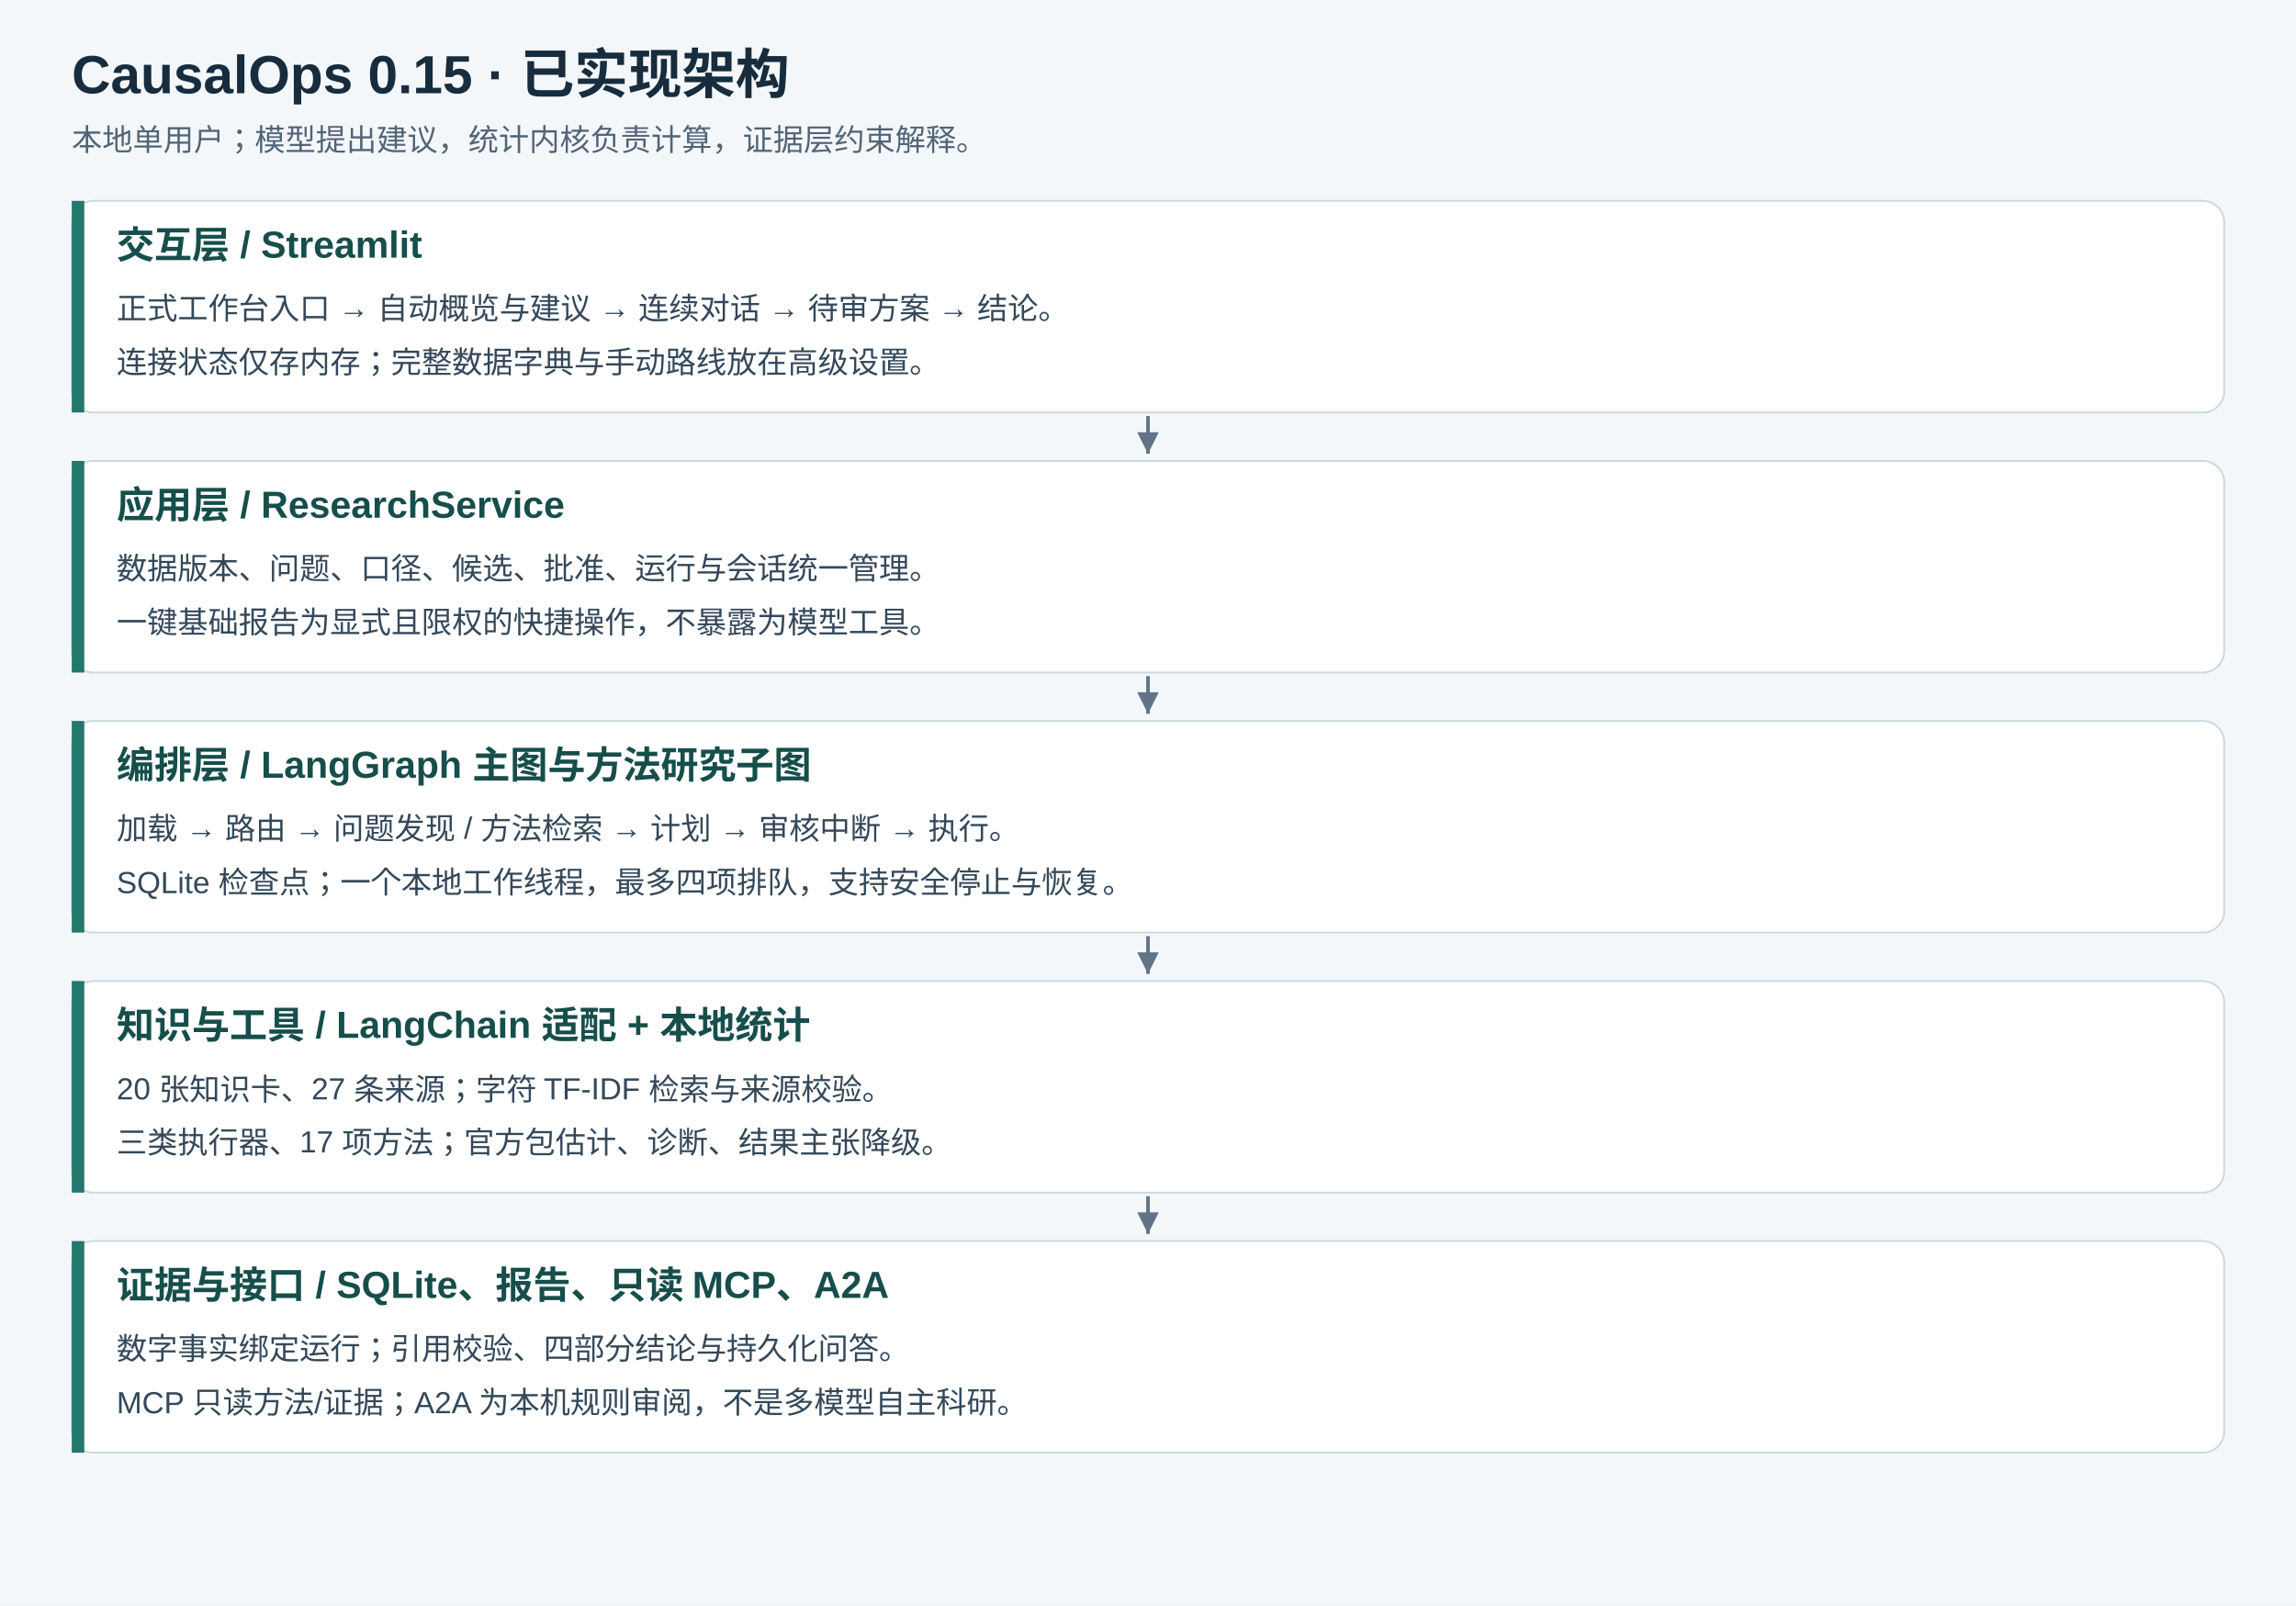
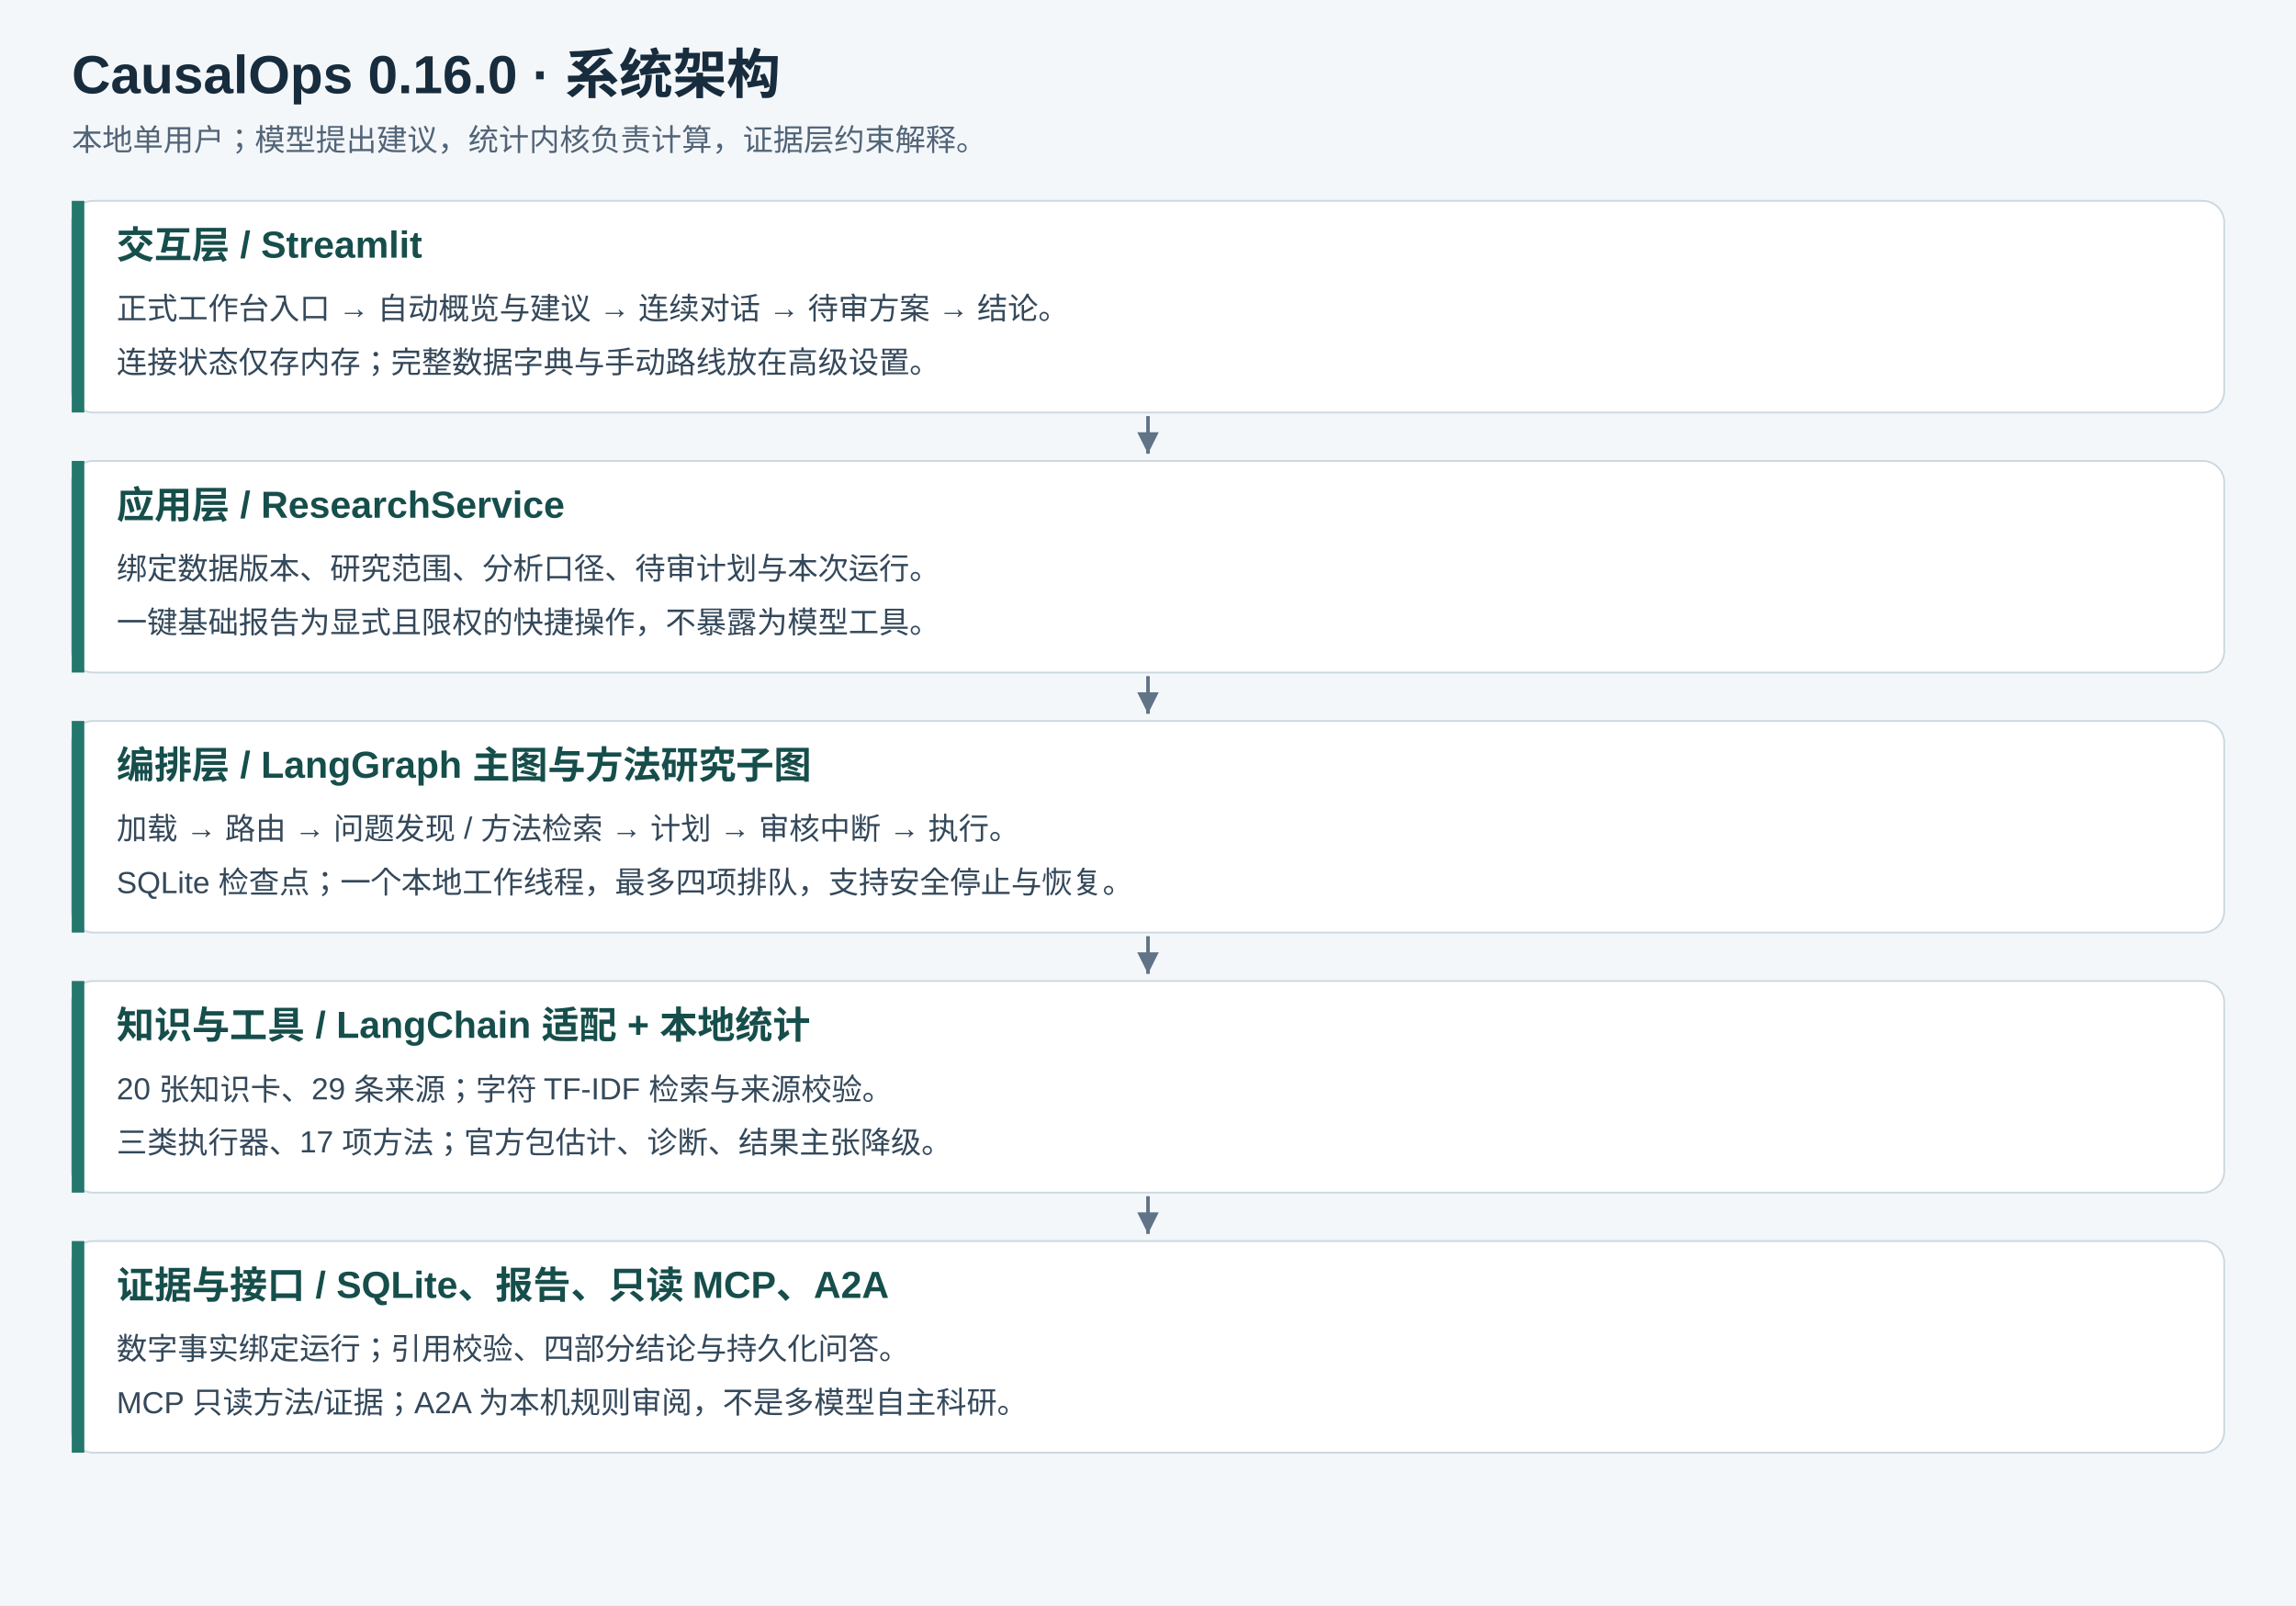
<svg xmlns="http://www.w3.org/2000/svg" width="1280" height="895" viewBox="0 0 1280 895" role="img" aria-labelledby="title desc">
  <defs>
    <marker id="arrow" markerWidth="8" markerHeight="8" refX="6" refY="3" orient="auto">
      <path d="M0,0 L0,6 L6,3 Z" fill="#607387" />
    </marker>
  </defs>
  <style>text{font-family:Microsoft YaHei,Arial,sans-serif}.title{font-size:30px;font-weight:700;fill:#172c3d}.sub{font-size:17px;fill:#526477}.head{font-size:21px;font-weight:700;fill:#164e4b}.line{font-size:17px;fill:#34485a}</style>
  <rect width="1280" height="895" fill="#f4f7fa" />
-   <text class="title" x="40" y="52">CausalOps 0.15 · 已实现架构</text>
+   <text class="title" x="40" y="52">CausalOps 0.16.0 · 系统架构</text>
  <text class="sub" x="40" y="84">本地单用户；模型提出建议，统计内核负责计算，证据层约束解释。</text>
  <rect x="40" y="112" width="1200" height="118" rx="12" fill="white" stroke="#cbd8df" />
  <rect x="40" y="112" width="7" height="118" fill="#24776d" />
  <text class="head" x="65" y="144">交互层 / Streamlit</text>
  <text class="line" x="65" y="178">正式工作台入口 → 自动概览与建议 → 连续对话 → 待审方案 → 结论。</text>
  <text class="line" x="65" y="208">连接状态仅存内存；完整数据字典与手动路线放在高级设置。</text>
  <path d="M640 232 L640 253" stroke="#607387" stroke-width="2" marker-end="url(#arrow)" />
  <rect x="40" y="257" width="1200" height="118" rx="12" fill="white" stroke="#cbd8df" />
  <rect x="40" y="257" width="7" height="118" fill="#24776d" />
  <text class="head" x="65" y="289">应用层 / ResearchService</text>
-   <text class="line" x="65" y="323">数据版本、问题、口径、候选、批准、运行与会话统一管理。</text>
+   <text class="line" x="65" y="323">绑定数据版本、研究范围、分析口径、待审计划与本次运行。</text>
  <text class="line" x="65" y="353">一键基础报告为显式且限权的快捷操作，不暴露为模型工具。</text>
  <path d="M640 377 L640 398" stroke="#607387" stroke-width="2" marker-end="url(#arrow)" />
  <rect x="40" y="402" width="1200" height="118" rx="12" fill="white" stroke="#cbd8df" />
  <rect x="40" y="402" width="7" height="118" fill="#24776d" />
  <text class="head" x="65" y="434">编排层 / LangGraph 主图与方法研究子图</text>
  <text class="line" x="65" y="468">加载 → 路由 → 问题发现 / 方法检索 → 计划 → 审核中断 → 执行。</text>
  <text class="line" x="65" y="498">SQLite 检查点；一个本地工作线程，最多四项排队，支持安全停止与恢复。</text>
  <path d="M640 522 L640 543" stroke="#607387" stroke-width="2" marker-end="url(#arrow)" />
  <rect x="40" y="547" width="1200" height="118" rx="12" fill="white" stroke="#cbd8df" />
  <rect x="40" y="547" width="7" height="118" fill="#24776d" />
  <text class="head" x="65" y="579">知识与工具 / LangChain 适配 + 本地统计</text>
-   <text class="line" x="65" y="613">20 张知识卡、27 条来源；字符 TF-IDF 检索与来源校验。</text>
+   <text class="line" x="65" y="613">20 张知识卡、29 条来源；字符 TF-IDF 检索与来源校验。</text>
  <text class="line" x="65" y="643">三类执行器、17 项方法；官方包估计、诊断、结果主张降级。</text>
  <path d="M640 667 L640 688" stroke="#607387" stroke-width="2" marker-end="url(#arrow)" />
  <rect x="40" y="692" width="1200" height="118" rx="12" fill="white" stroke="#cbd8df" />
  <rect x="40" y="692" width="7" height="118" fill="#24776d" />
  <text class="head" x="65" y="724">证据与接口 / SQLite、报告、只读 MCP、A2A</text>
  <text class="line" x="65" y="758">数字事实绑定运行；引用校验、四部分结论与持久化问答。</text>
  <text class="line" x="65" y="788">MCP 只读方法/证据；A2A 为本机规则审阅，不是多模型自主科研。</text>
</svg>
